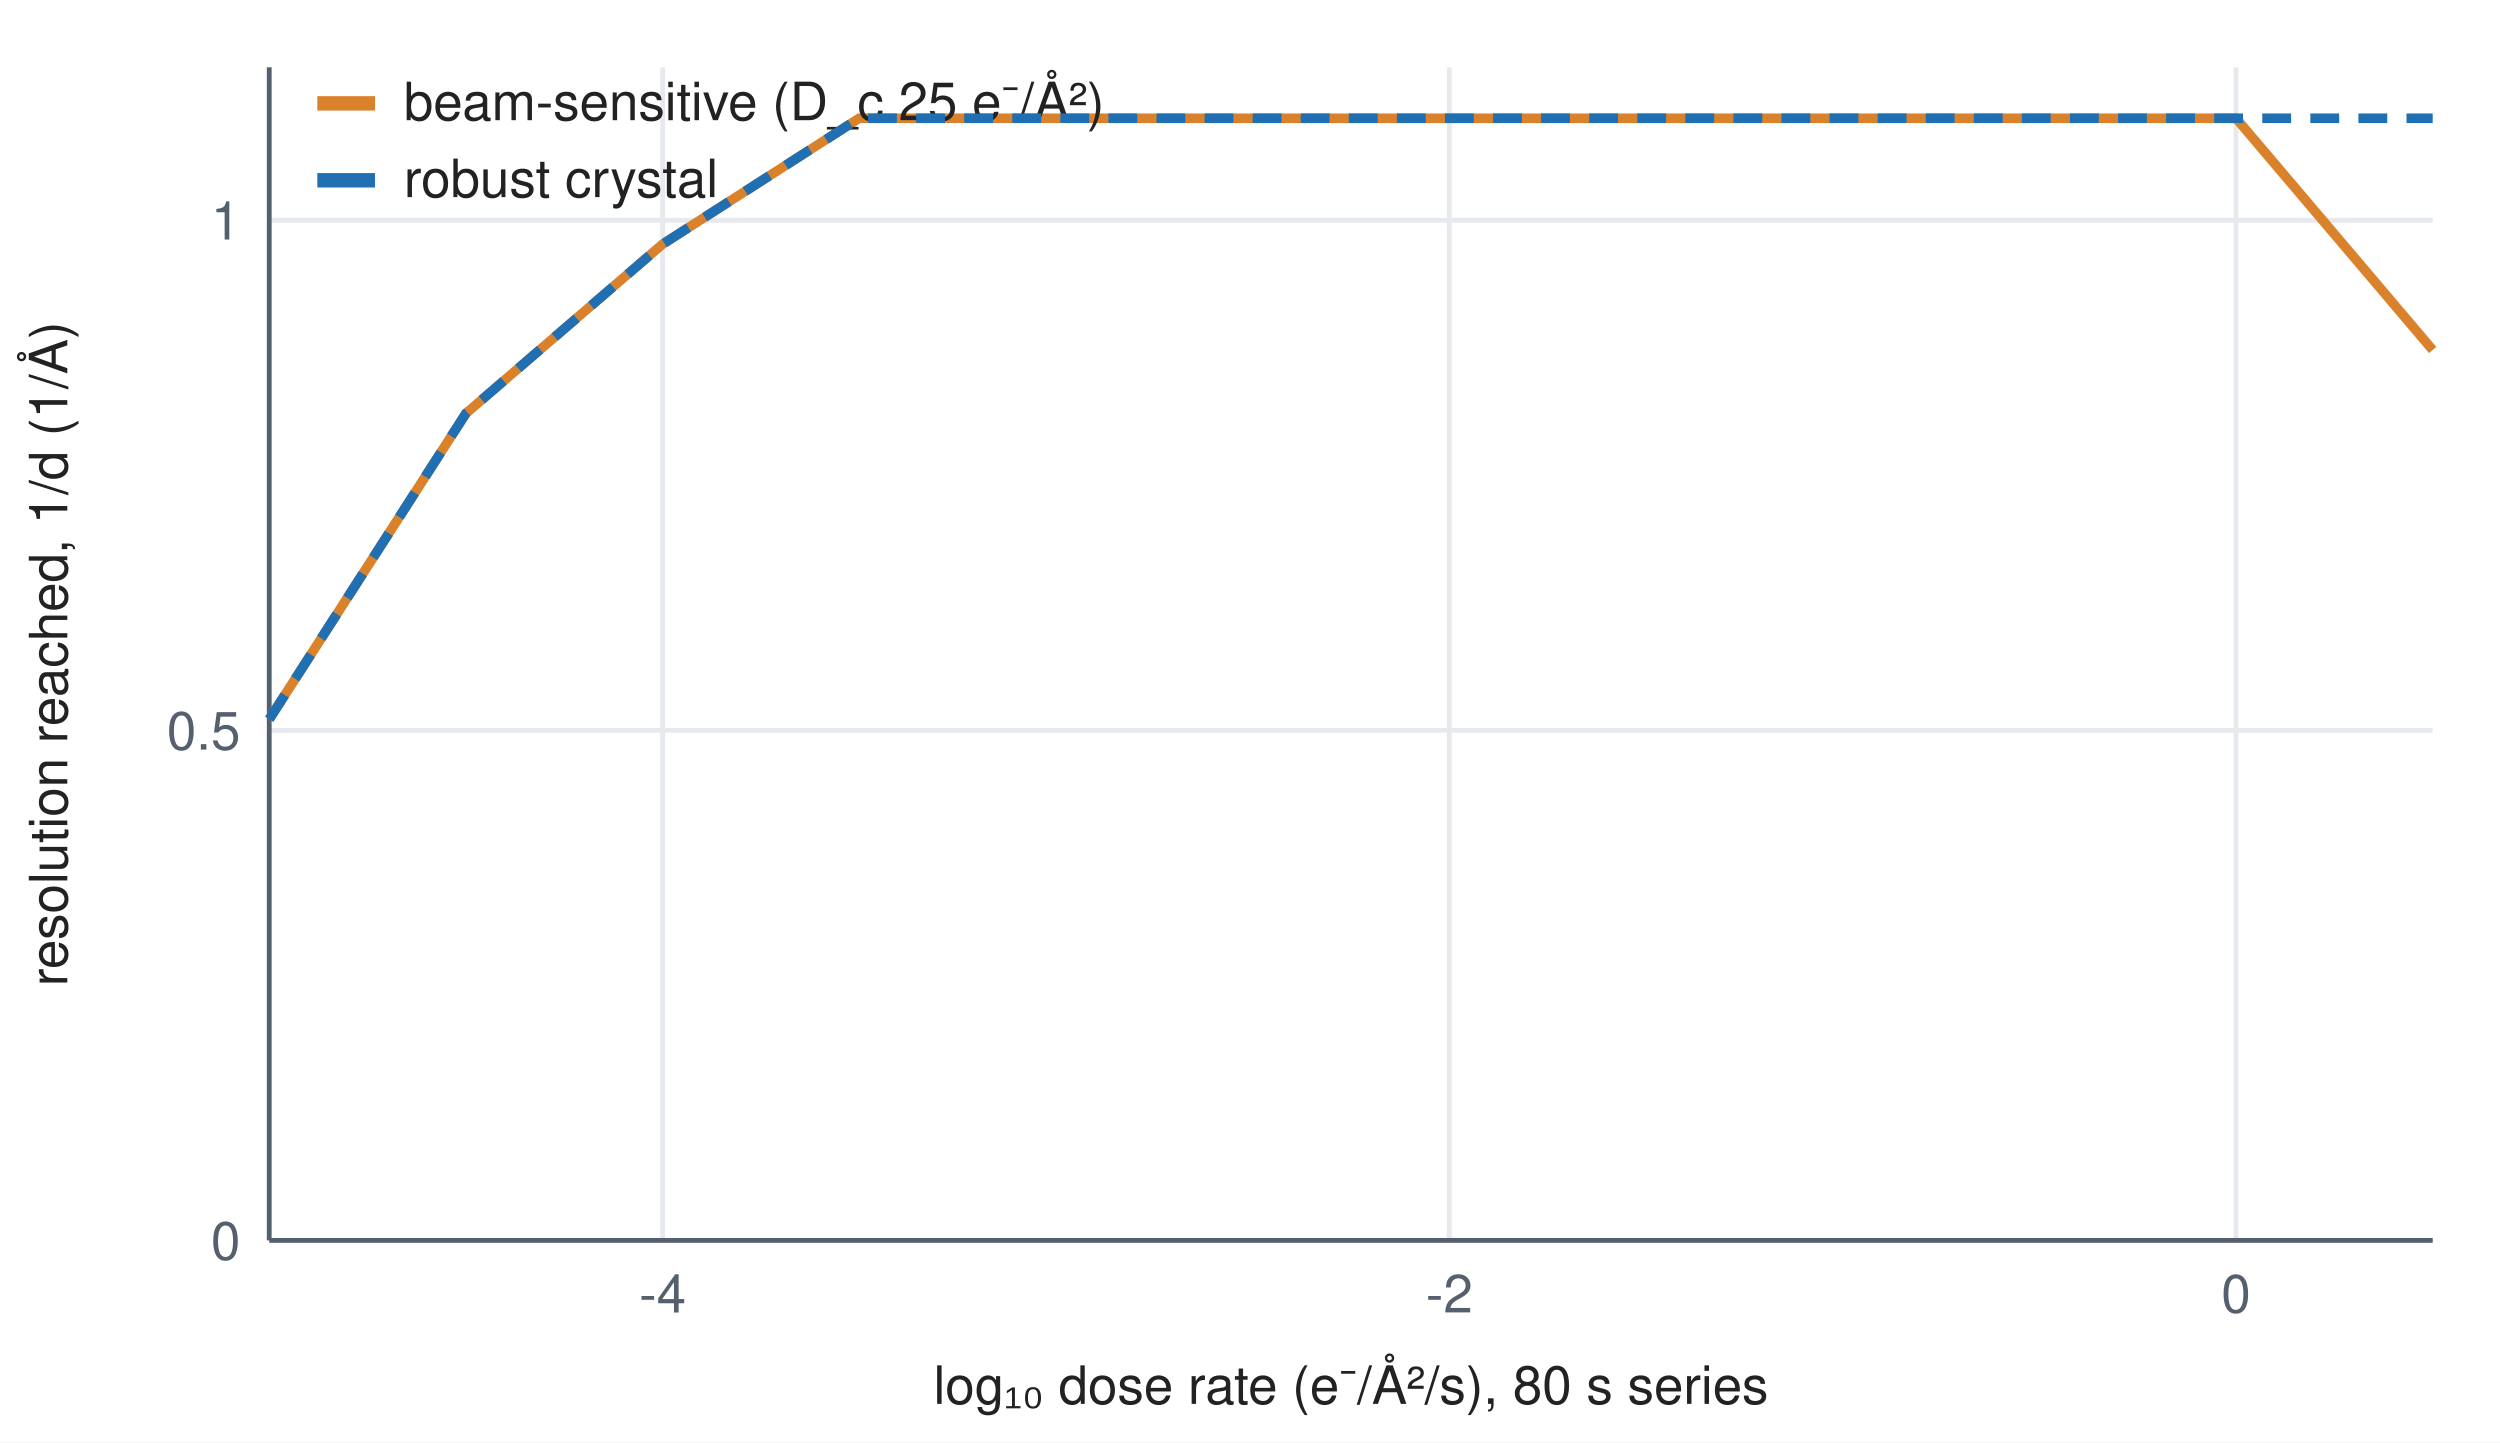
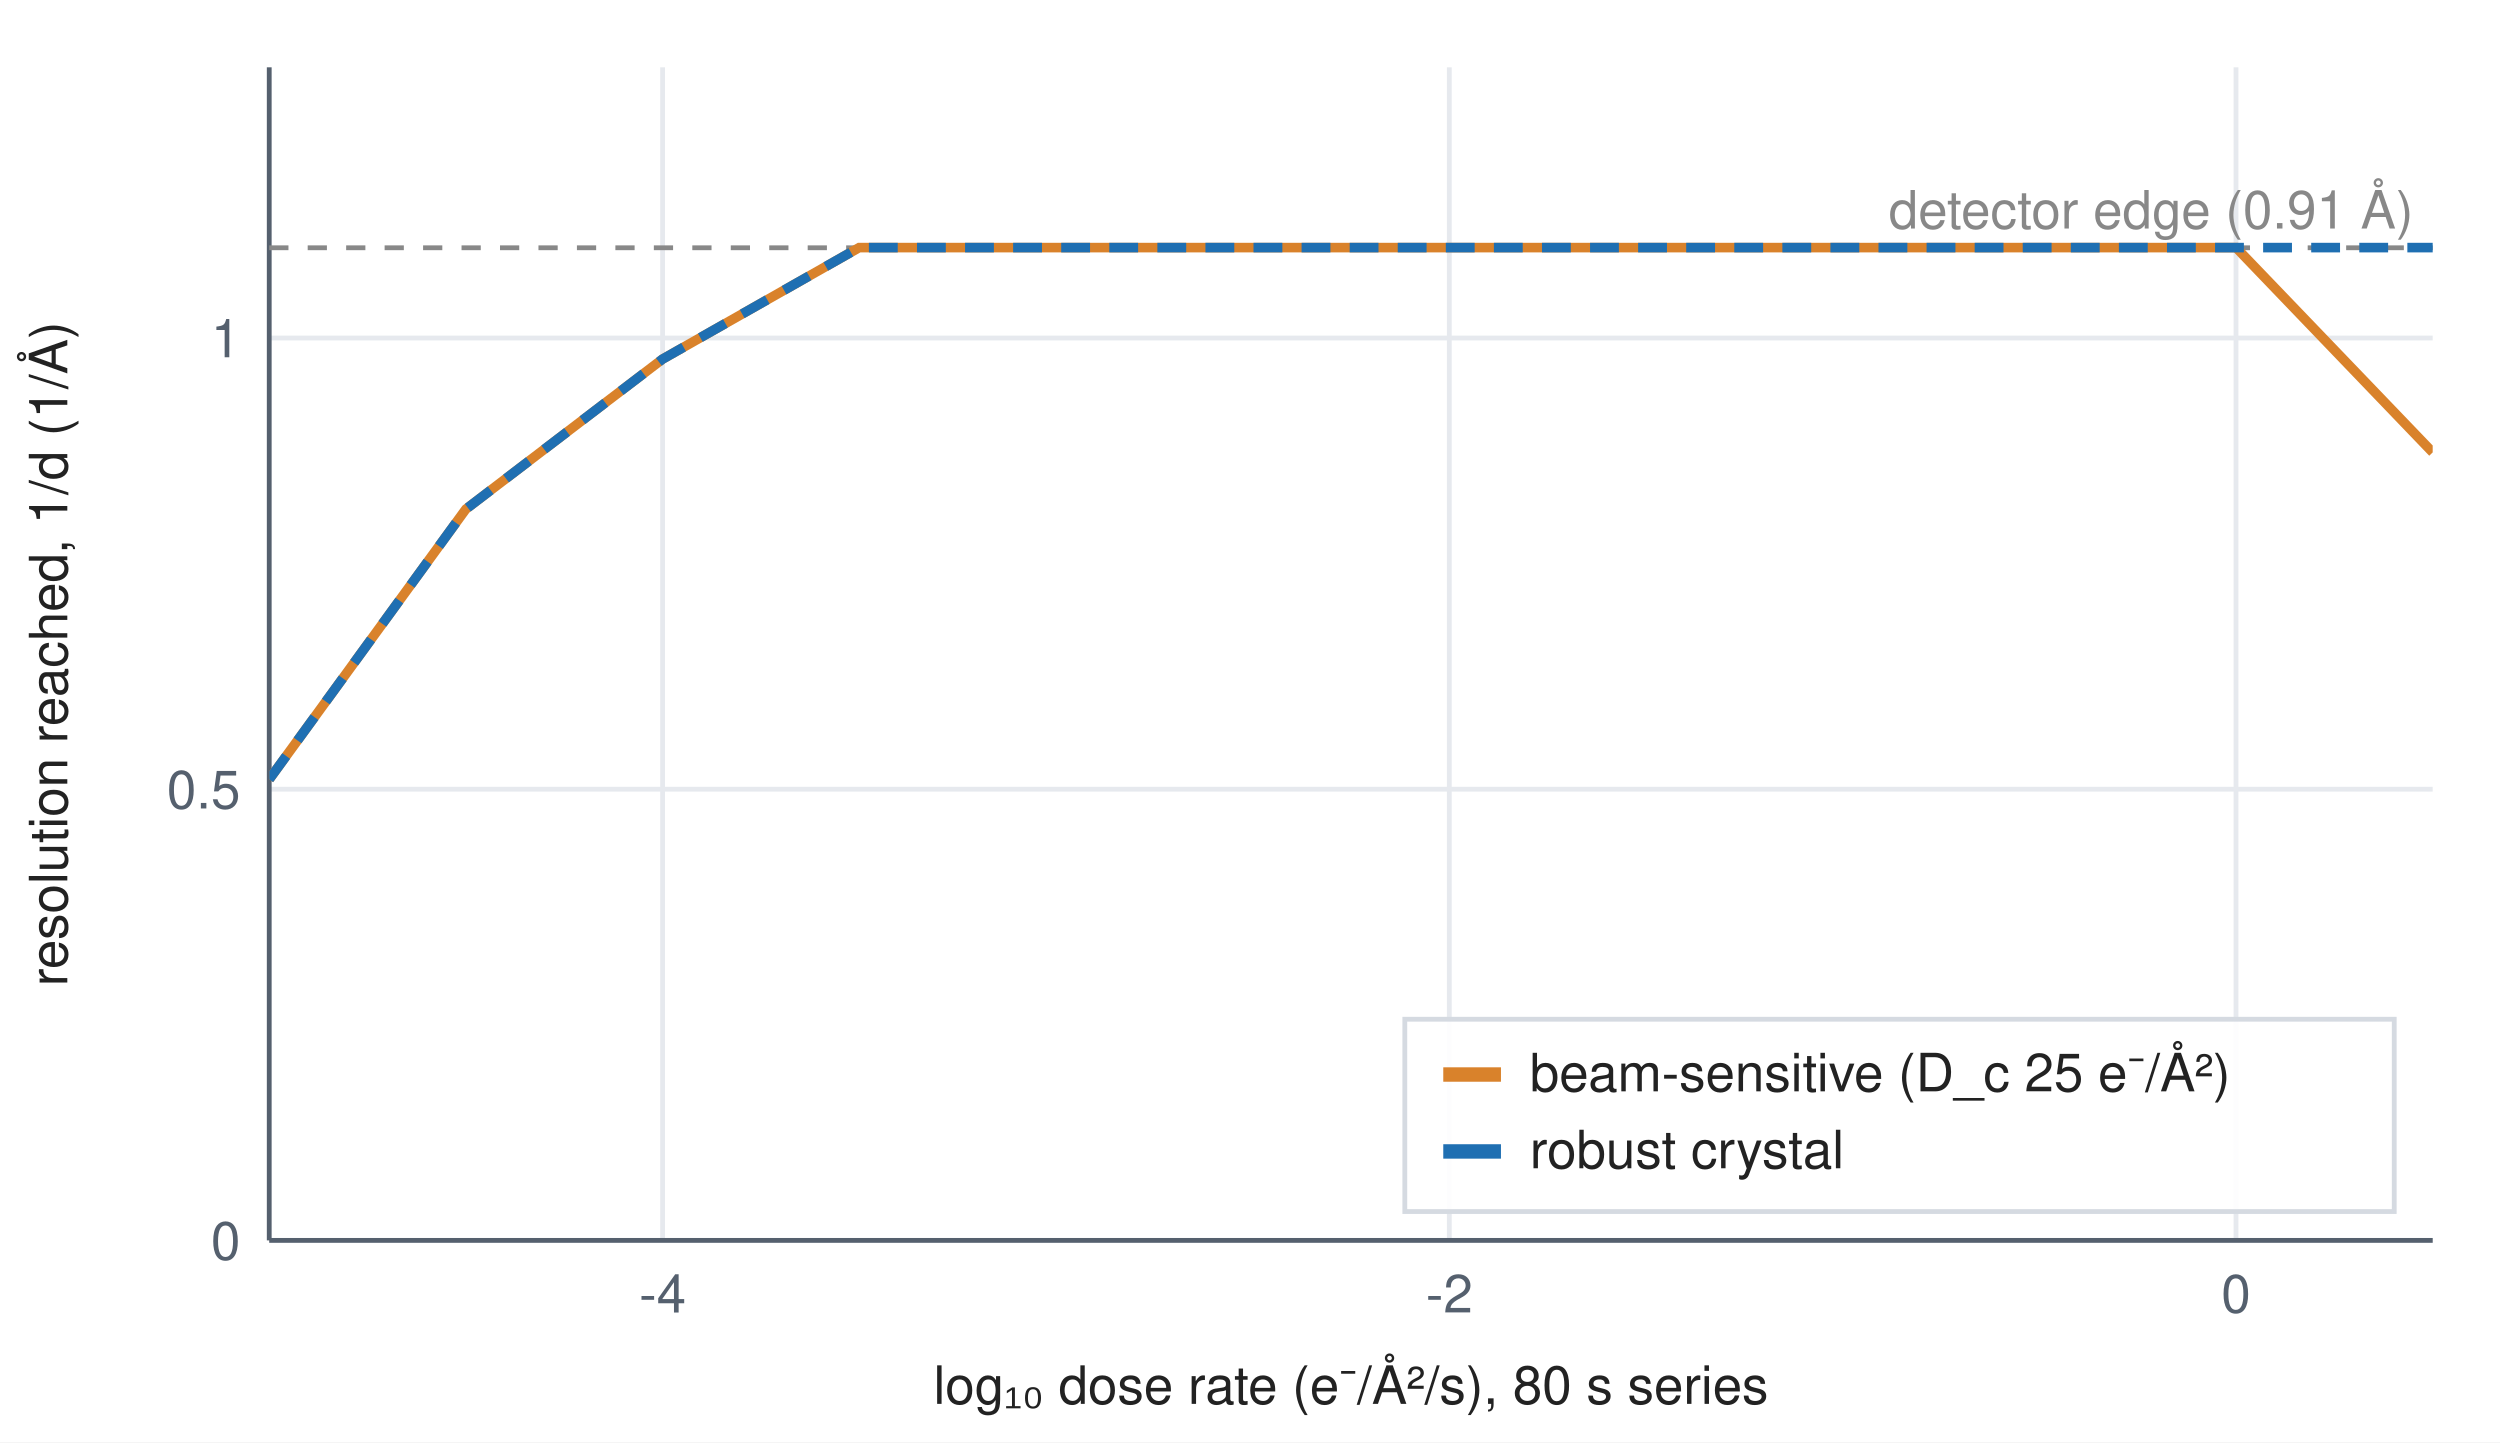
<svg xmlns="http://www.w3.org/2000/svg" viewBox="0 0 520 300" font-family="IBM Plex Sans, Helvetica, Arial, sans-serif" font-size="11">
  <rect width="520" height="300" fill="#fff" />
  <line x1="137.818" x2="137.818" y1="14" y2="258" stroke="#e6e9ee" />
  <text x="137.818" y="273" text-anchor="middle" fill="#55606e">-4</text>
  <line x1="301.455" x2="301.455" y1="14" y2="258" stroke="#e6e9ee" />
  <text x="301.455" y="273" text-anchor="middle" fill="#55606e">-2</text>
  <line x1="465.091" x2="465.091" y1="14" y2="258" stroke="#e6e9ee" />
  <text x="465.091" y="273" text-anchor="middle" fill="#55606e">0</text>
  <line x1="56" x2="506" y1="258" y2="258" stroke="#e6e9ee" />
  <text x="50" y="262" text-anchor="end" fill="#55606e">0</text>
-   <line x1="56" x2="506" y1="151.913" y2="151.913" stroke="#e6e9ee" />
-   <text x="50" y="155.913" text-anchor="end" fill="#55606e">0.5</text>
-   <line x1="56" x2="506" y1="45.826" y2="45.826" stroke="#e6e9ee" />
-   <text x="50" y="49.826" text-anchor="end" fill="#55606e">1</text>
+   <line x1="56" x2="506" y1="164.154" y2="164.154" stroke="#e6e9ee" />
+   <text x="50" y="168.154" text-anchor="end" fill="#55606e">0.5</text>
+   <line x1="56" x2="506" y1="70.308" y2="70.308" stroke="#e6e9ee" />
+   <text x="50" y="74.308" text-anchor="end" fill="#55606e">1</text>
  <line x1="56" x2="506" y1="258" y2="258" stroke="#55606e" />
  <line x1="56" x2="56" y1="14" y2="258" stroke="#55606e" />
-   <polyline fill="none" stroke="#d9822b" stroke-width="2" points="56.0,149.6 96.9,86.0 137.8,50.8 178.7,24.6 219.6,24.6 260.5,24.6 301.5,24.6 342.4,24.6 383.3,24.6 424.2,24.6 465.1,24.6 506.0,72.8" />
-   <rect x="66" y="20" width="12" height="3" fill="#d9822b" />
-   <text x="84" y="25" fill="#222">beam-sensitive (D_c 25 e⁻/Å²)</text>
-   <polyline fill="none" stroke="#1f6fb2" stroke-width="2" stroke-dasharray="6 4" points="56.0,149.6 96.9,86.0 137.8,50.8 178.7,24.6 219.6,24.6 260.5,24.6 301.5,24.6 342.4,24.6 383.3,24.6 424.2,24.6 465.1,24.6 506.0,24.6" />
-   <rect x="66" y="36" width="12" height="3" fill="#1f6fb2" />
-   <text x="84" y="41" fill="#222">robust crystal</text>
+   <line x1="56" x2="506" y1="51.538" y2="51.538" stroke="#888" stroke-dasharray="4 4" />
+   <text x="502" y="47.538" text-anchor="end" fill="#888">detector edge (0.91 Å)</text>
+   <clipPath id="plotArea">
+     <rect x="56" y="14" width="450" height="244" />
+   </clipPath>
+   <g clip-path="url(#plotArea)">
+     <polyline fill="none" stroke="#d9822b" stroke-width="2" points="56.0,162.1 96.9,105.9 137.8,74.7 178.7,51.5 219.6,51.5 260.5,51.5 301.5,51.5 342.4,51.5 383.3,51.5 424.2,51.5 465.1,51.5 506.0,94.1" />
+     <polyline fill="none" stroke="#1f6fb2" stroke-width="2" stroke-dasharray="6 4" points="56.0,162.1 96.9,105.9 137.8,74.7 178.7,51.5 219.6,51.5 260.5,51.5 301.5,51.5 342.4,51.5 383.3,51.5 424.2,51.5 465.1,51.5 506.0,51.5" />
+   </g>
+   <rect x="292.2" y="212" width="205.8" height="40" fill="#fff" fill-opacity="0.92" stroke="#d5dae1" />
+   <rect x="300.2" y="222" width="12" height="3" fill="#d9822b" />
+   <text x="318.2" y="227" fill="#222">beam-sensitive (D_c 25 e⁻/Å²)</text>
+   <rect x="300.2" y="238" width="12" height="3" fill="#1f6fb2" />
+   <text x="318.2" y="243" fill="#222">robust crystal</text>
  <text x="281" y="292" text-anchor="middle" fill="#222">log₁₀ dose rate (e⁻/Å²/s), 80 s series</text>
  <text transform="translate(14 136) rotate(-90)" text-anchor="middle" fill="#222">resolution reached, 1/d (1/Å)</text>
</svg>
